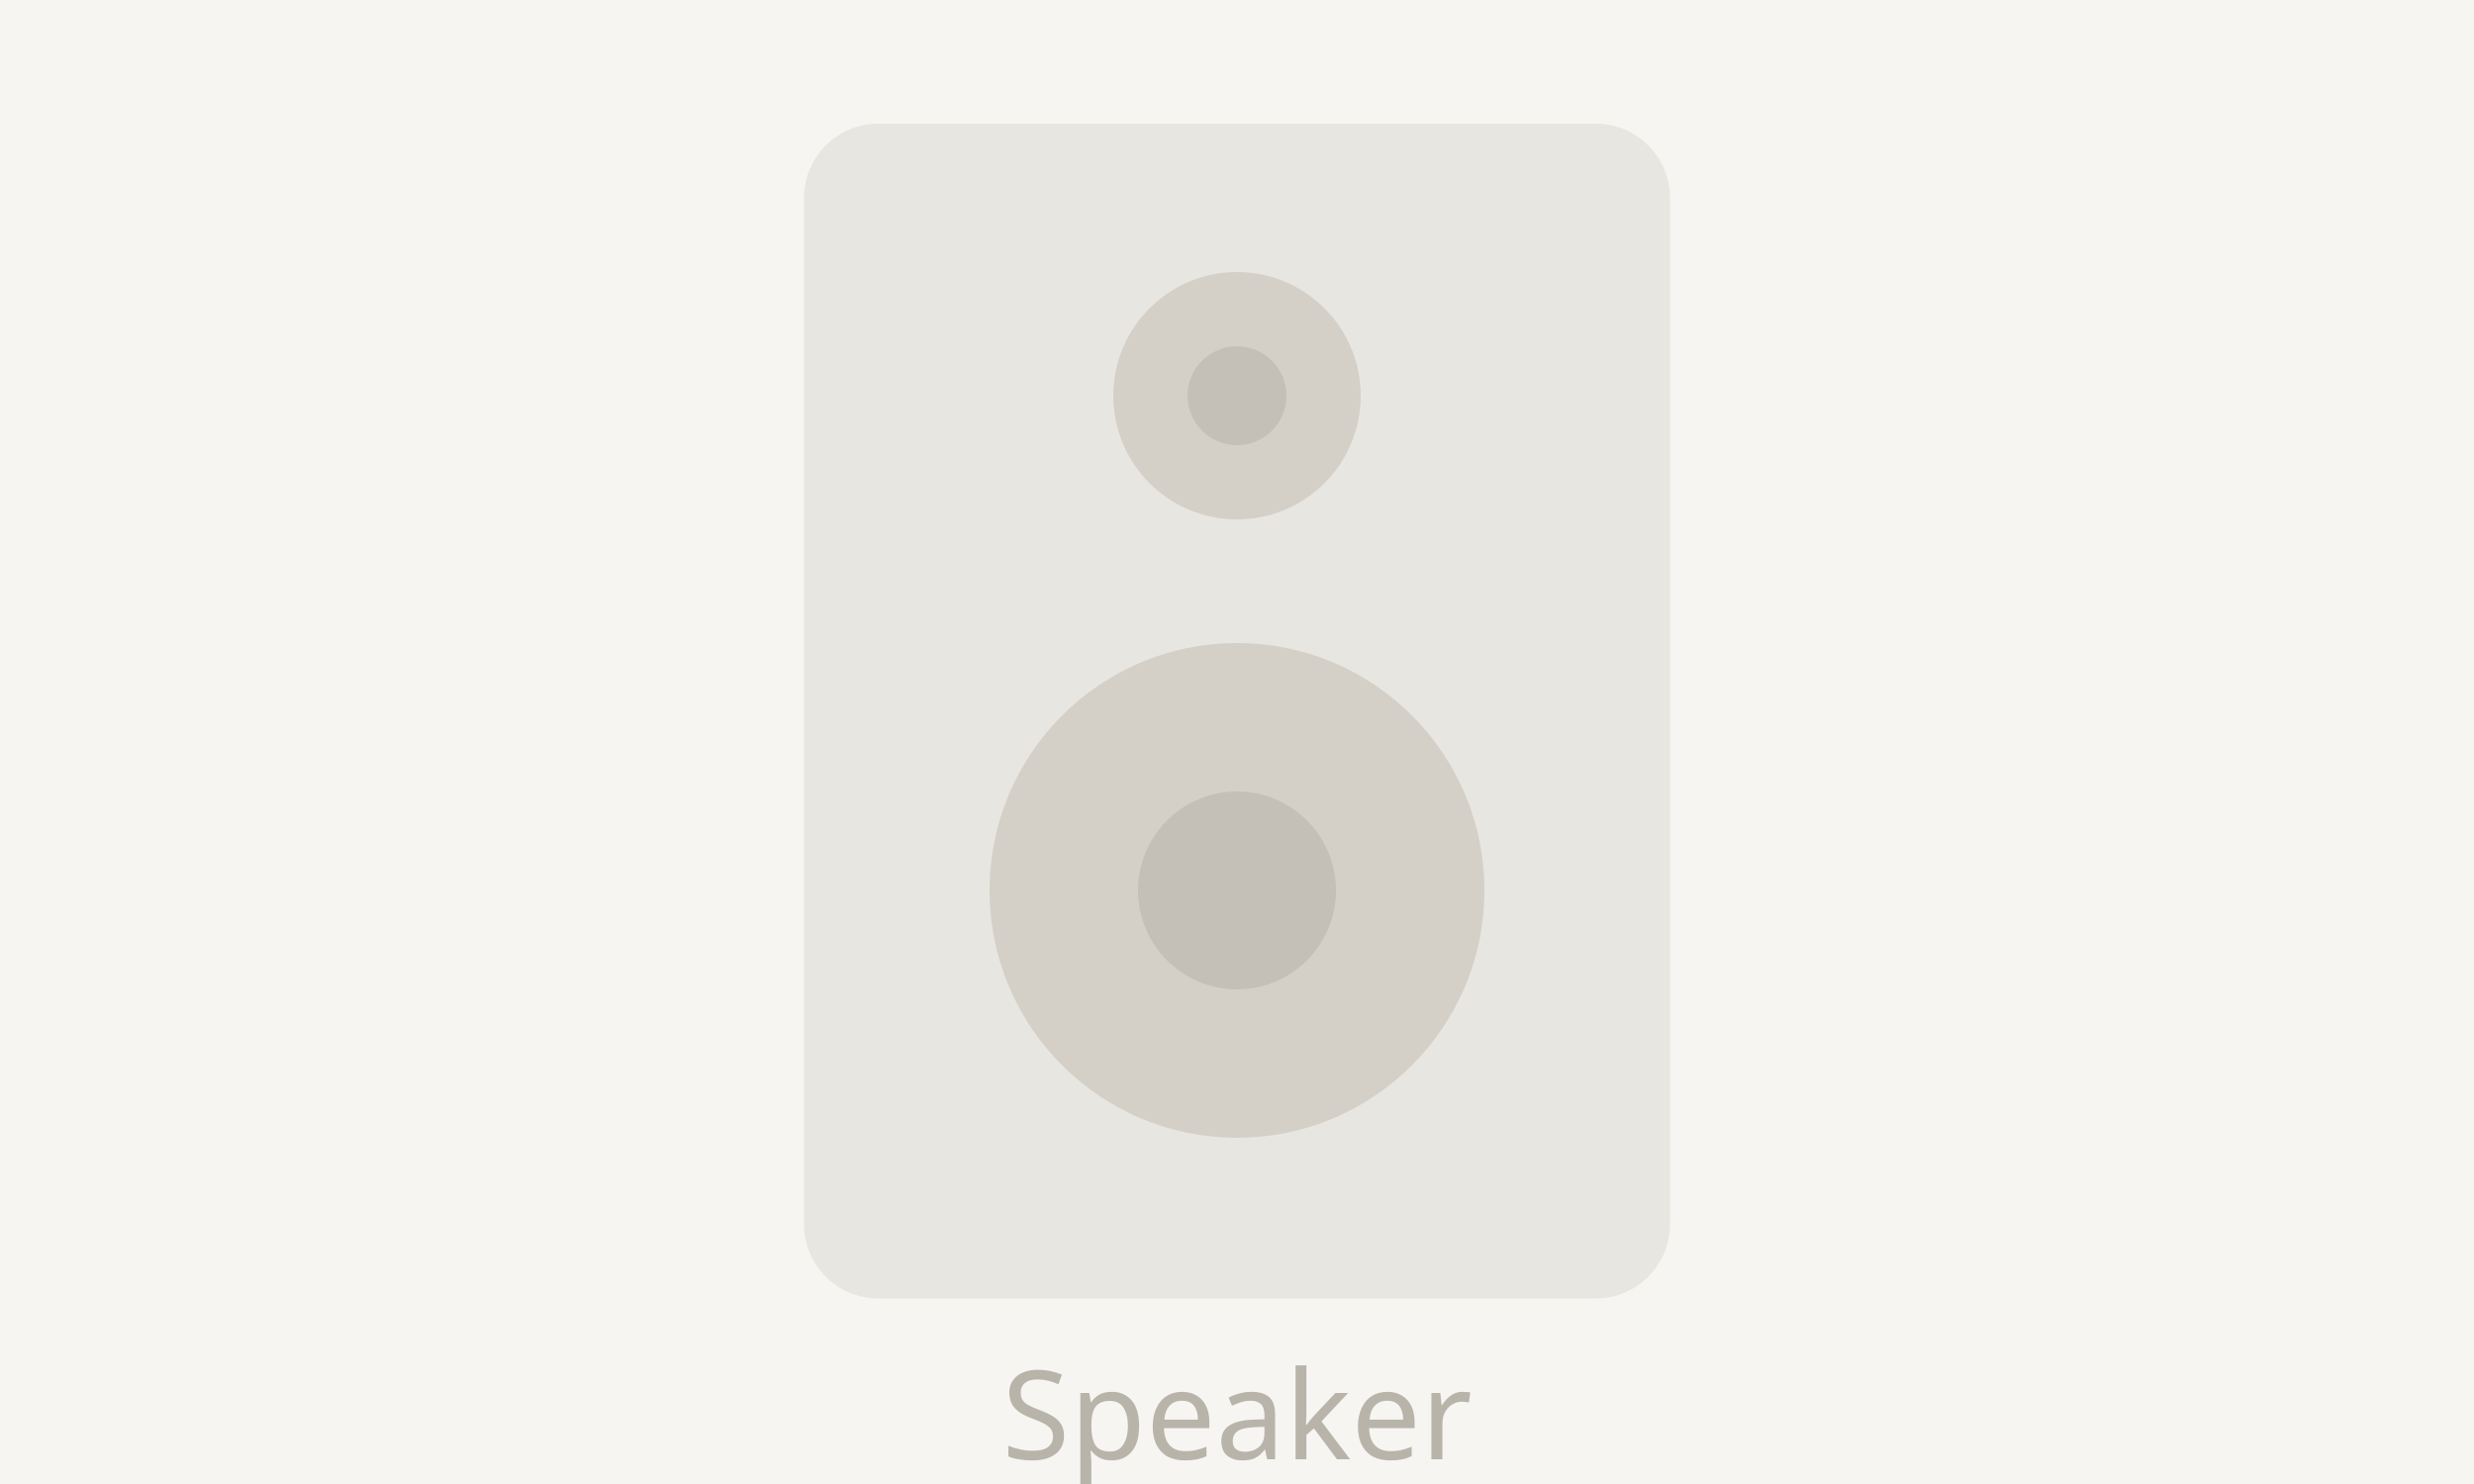
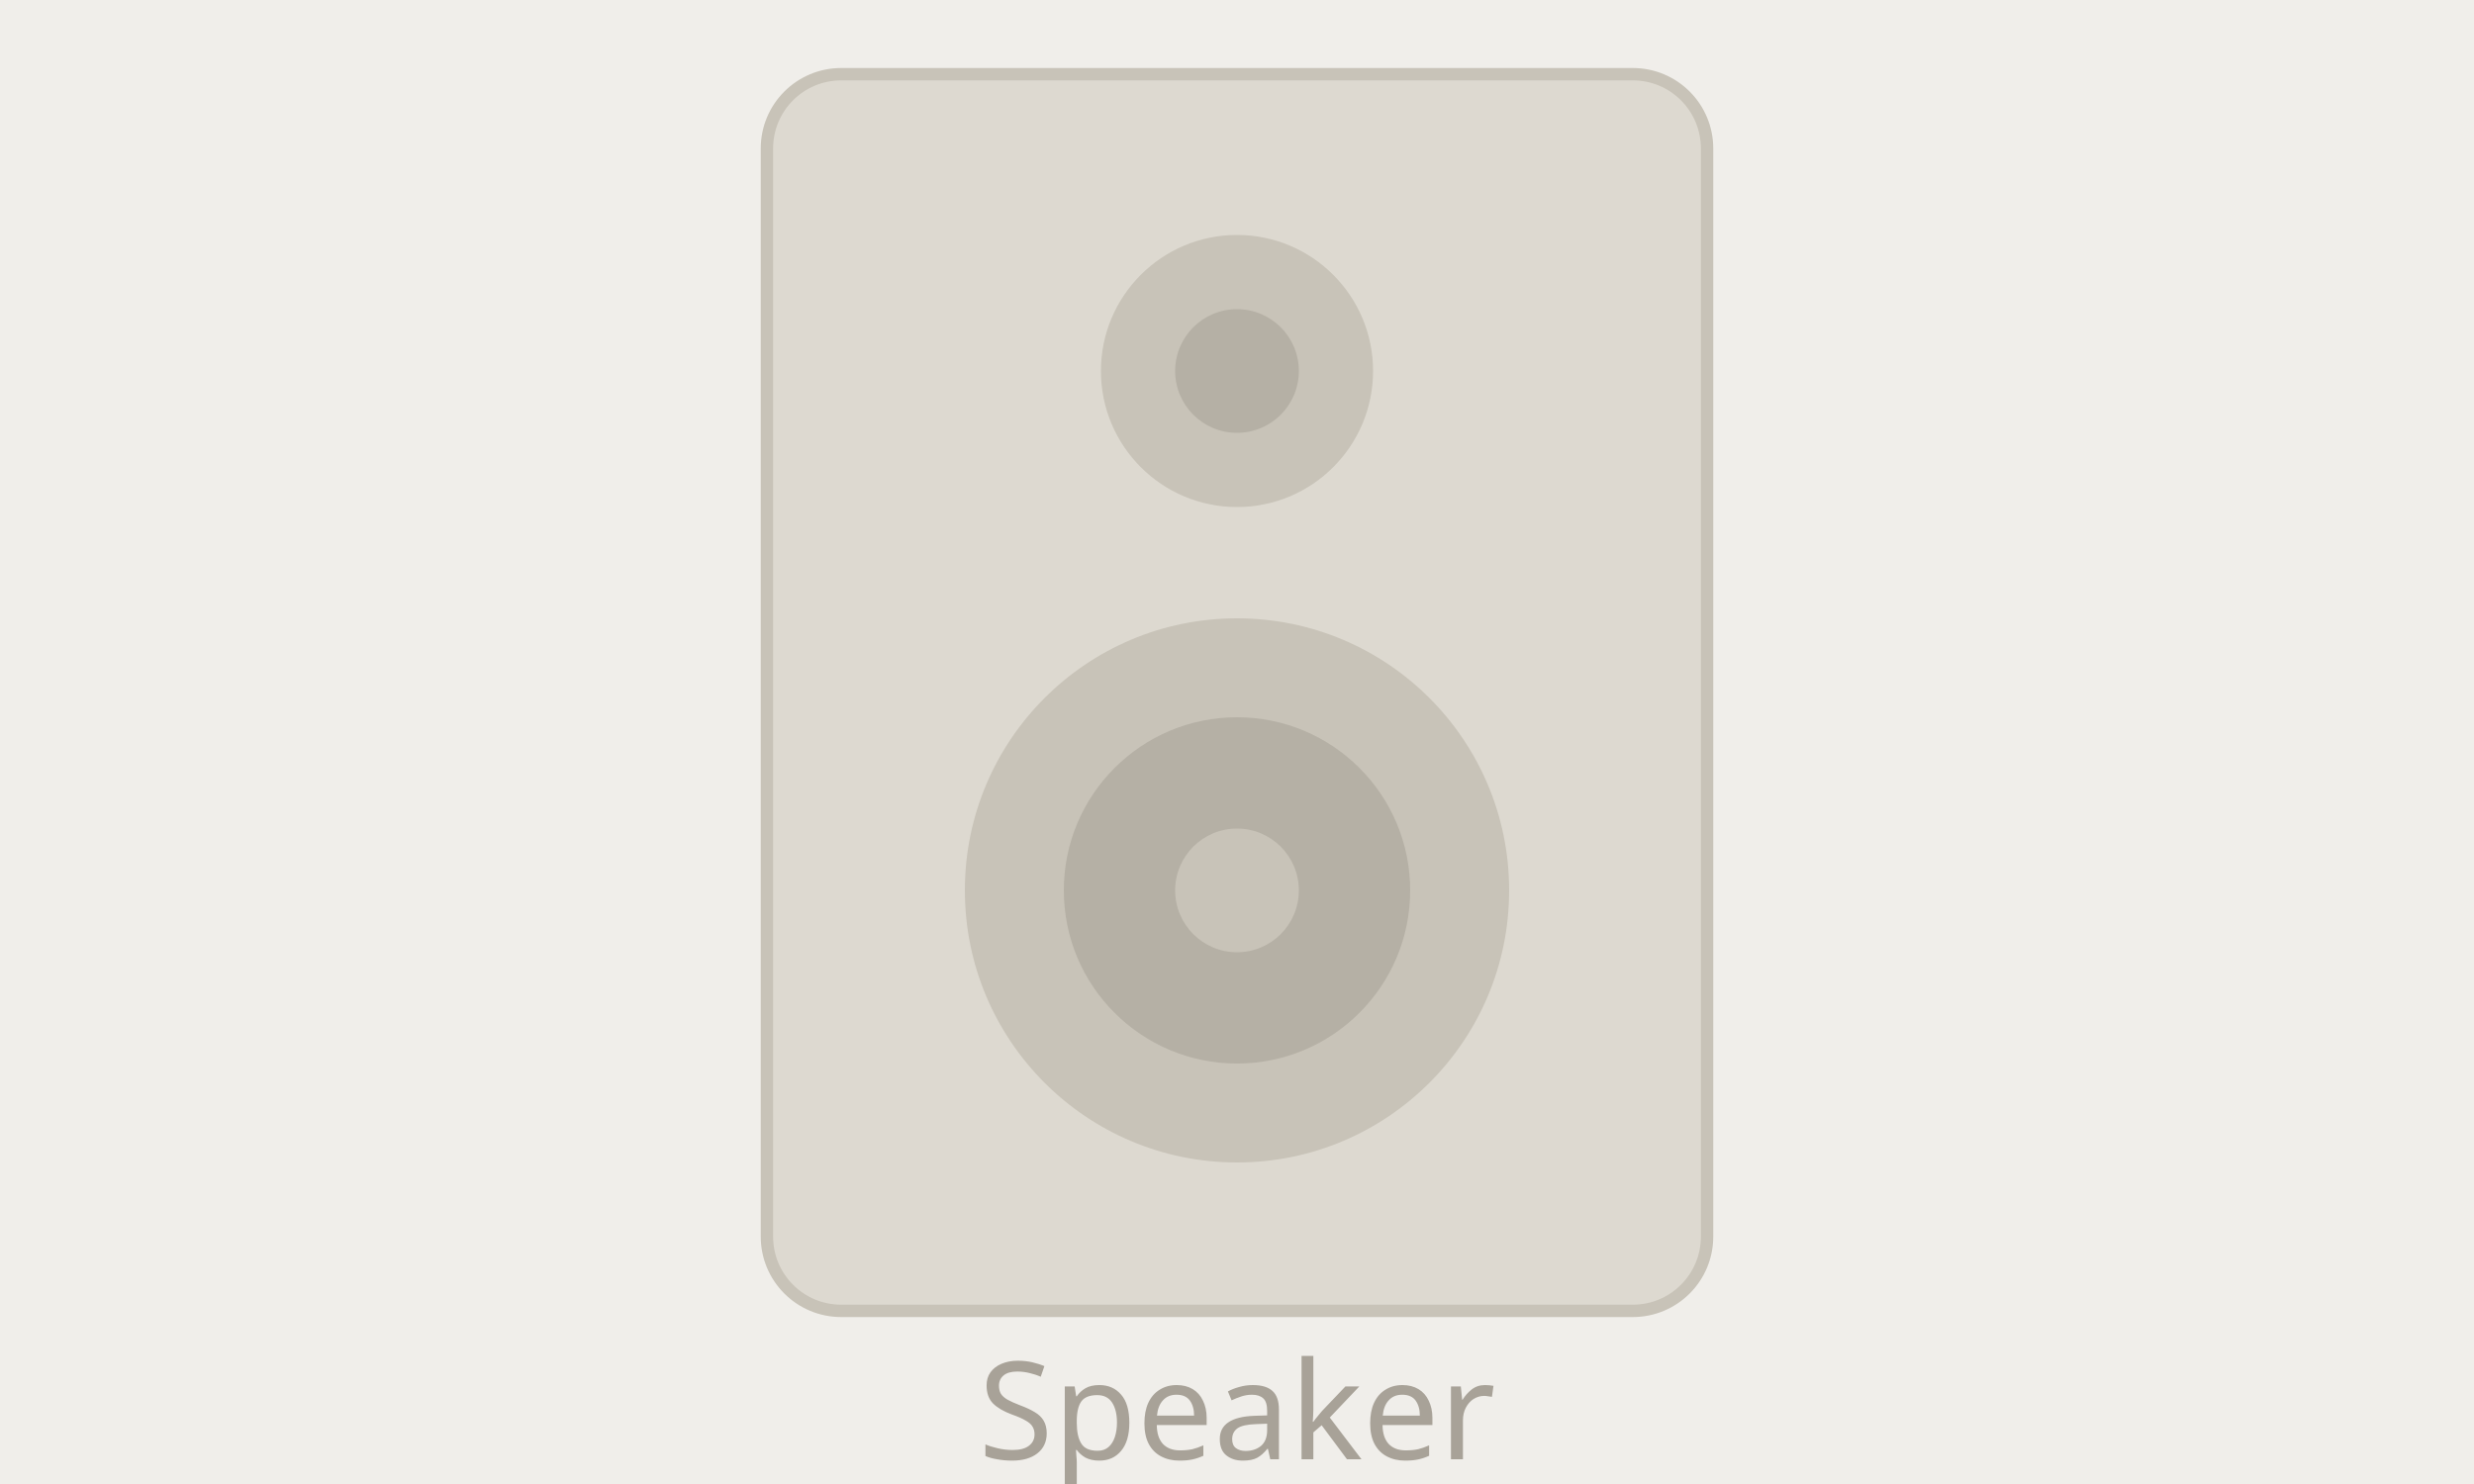
- <svg xmlns="http://www.w3.org/2000/svg" viewBox="0 0 200 120">
-   <rect width="200" height="120" fill="#f6f5f2" />
-   <rect x="65" y="10" width="70" height="95" rx="6" fill="#e8e6e0" />
-   <circle cx="100" cy="32" r="10" fill="#d4d0c8" />
-   <circle cx="100" cy="32" r="4" fill="#c4c0b8" />
-   <circle cx="100" cy="72" r="20" fill="#d4d0c8" />
-   <circle cx="100" cy="72" r="8" fill="#c4c0b8" />
-   <text x="100" y="118" text-anchor="middle" font-family="system-ui, sans-serif" font-size="10" fill="#b8b4aa">Speaker</text>
+ <svg xmlns="http://www.w3.org/2000/svg" viewBox="0 0 200 120" fill="none">
+   <rect width="200" height="120" fill="#f0eeea" />
+   <rect x="62" y="6" width="76" height="100" rx="6" fill="#ddd9d0" stroke="#c8c3b8" stroke-width="1" />
+   <circle cx="100" cy="30" r="11" fill="#c8c3b8" />
+   <circle cx="100" cy="30" r="5" fill="#b5b0a5" />
+   <circle cx="100" cy="72" r="22" fill="#c8c3b8" />
+   <circle cx="100" cy="72" r="14" fill="#b5b0a5" />
+   <circle cx="100" cy="72" r="5" fill="#c8c3b8" />
+   <text x="100" y="118" text-anchor="middle" font-family="system-ui, sans-serif" font-size="11" fill="#a8a298">Speaker</text>
</svg>
